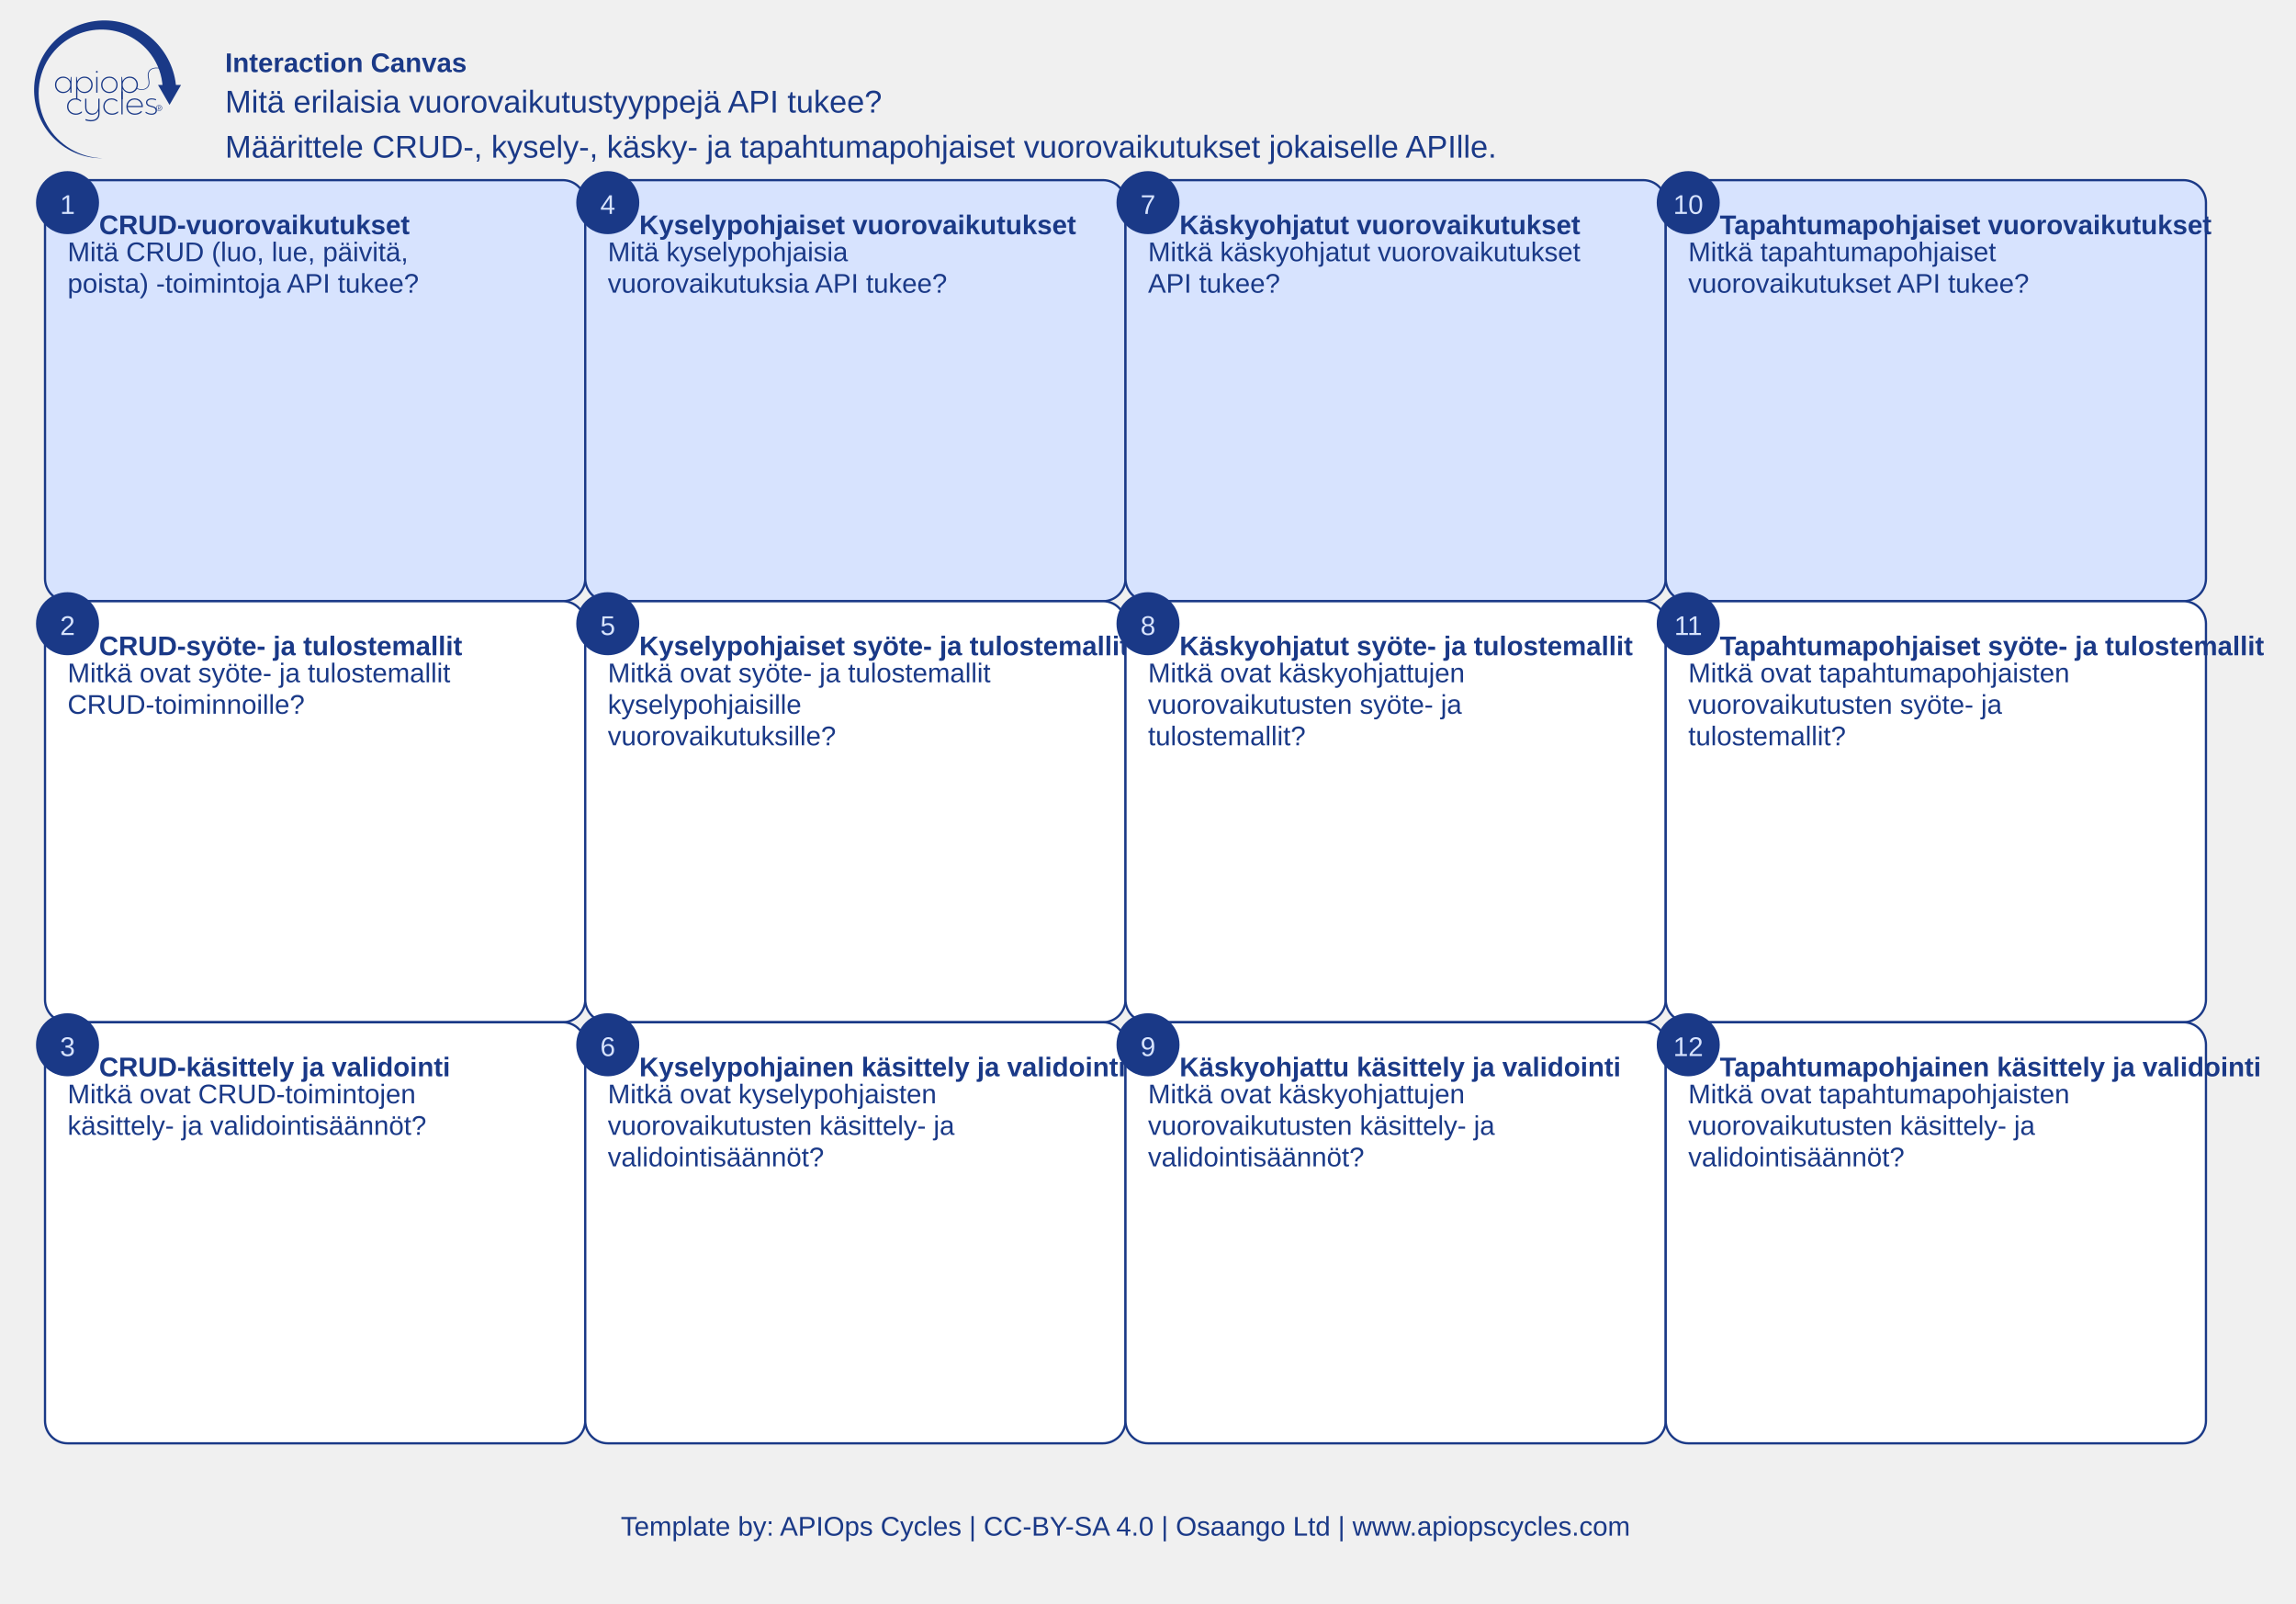
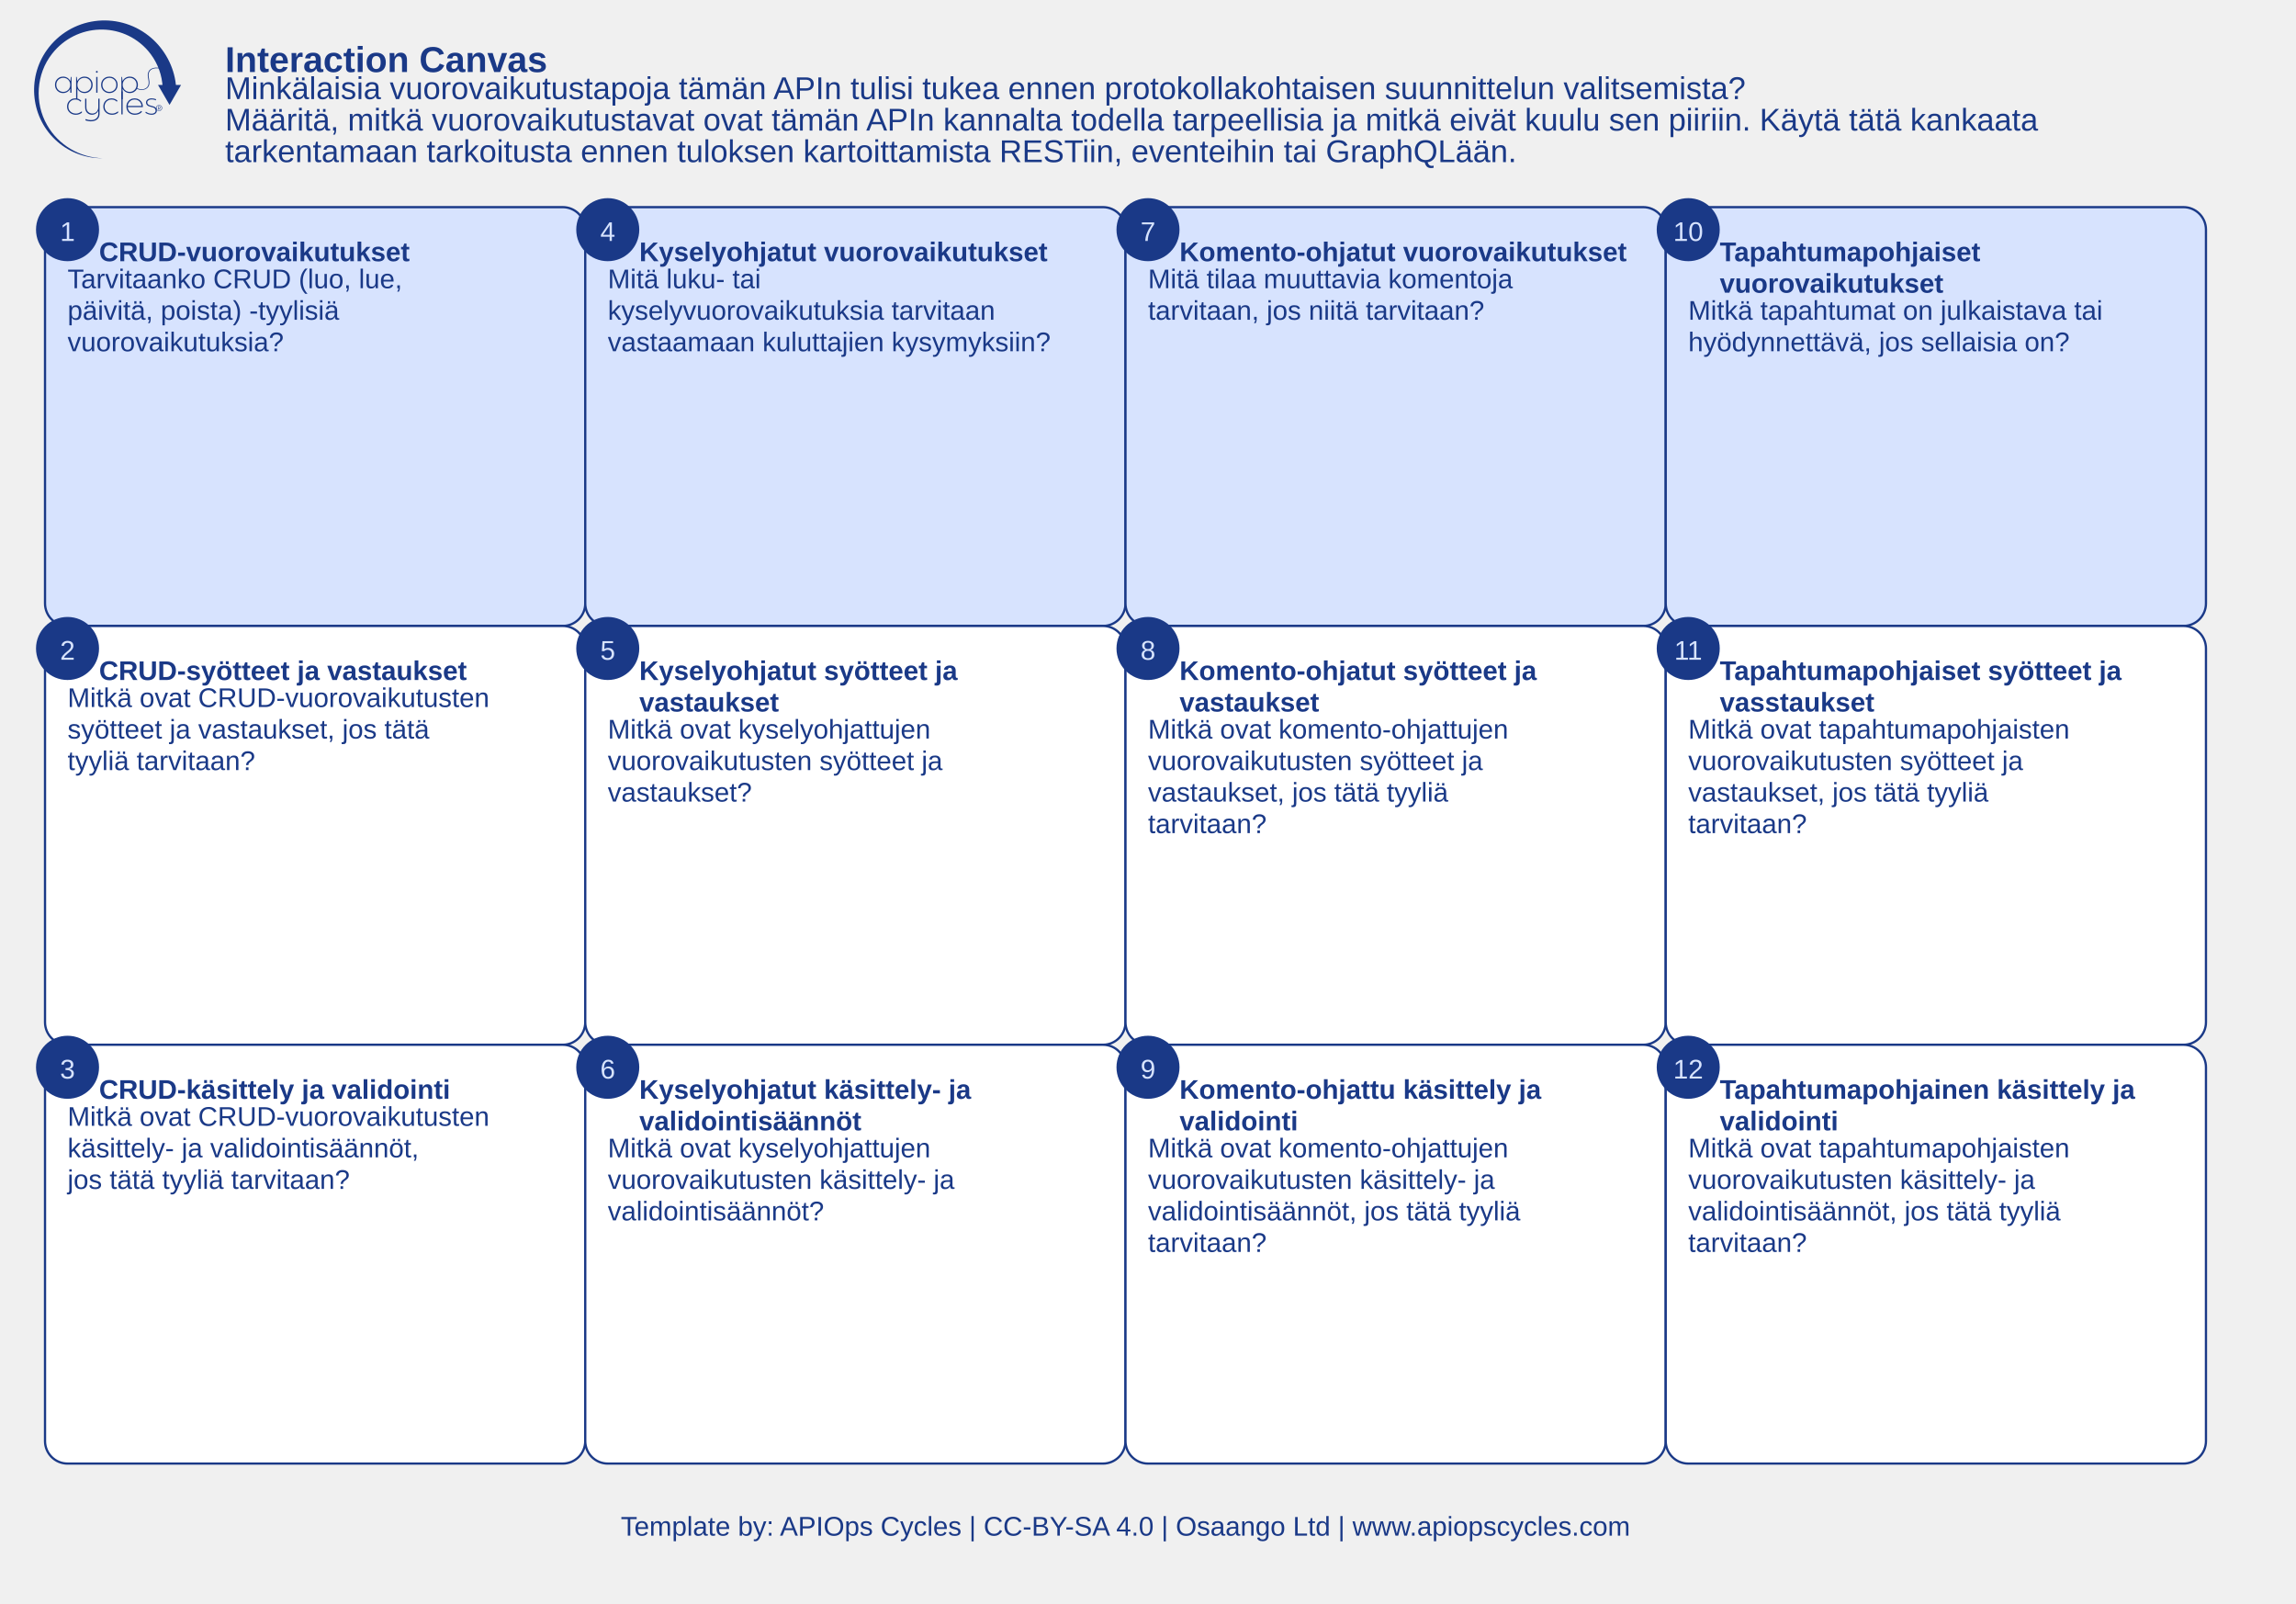
- <svg xmlns="http://www.w3.org/2000/svg" width="1020" height="712" font-family="Arial, sans-serif" font-size="12" style="background-color: #f5f5ff">
+ <svg xmlns="http://www.w3.org/2000/svg" width="1020" height="712" font-family="Arial, sans-serif" font-size="12" style="background-color: #f8fafc">
  <defs>
    <filter id="shadow">
      <feDropShadow dx="3" dy="3" stdDeviation="2" flood-color="rgba(0, 0, 0, 0.2)" />
    </filter>
  </defs>
  <g transform="translate(10, 5) scale(0.1,0.1)">
    <svg width="756" zoomAndPan="magnify" viewBox="0 0 567 567" height="756" preserveAspectRatio="xMidYMid meet" version="1.0" id="svg47">
      <defs id="defs5">
        <g id="g1" />
        <clipPath id="ecfbc6fc50">
          <path d="M 0.5 0 L 566.5 0 L 566.5 566 L 0.5 566 Z M 0.5 0 " clip-rule="nonzero" id="path1" />
        </clipPath>
        <clipPath id="4ee1efe14e">
          <path d="M 38 30 L 528.191 30 L 528.191 490 L 38 490 Z M 38 30 " clip-rule="nonzero" id="path2" />
        </clipPath>
        <clipPath id="631ef147b9">
          <path d="M 380 187 L 464 187 L 464 283 L 380 283 Z M 380 187 " clip-rule="nonzero" id="path3" />
        </clipPath>
        <clipPath id="dc9e064c61">
          <path d="M 463.609 187.988 L 458.23 287.418 L 379.734 283.168 L 385.113 183.742 Z M 463.609 187.988 " clip-rule="nonzero" id="path4" />
        </clipPath>
        <clipPath id="06f743e2a4">
          <path d="M 379.477 282.957 L 384.855 183.527 L 463.352 187.773 L 457.973 287.203 Z M 379.477 282.957 " clip-rule="nonzero" id="path5" />
        </clipPath>
      </defs>
      <g clip-path="url(#4ee1efe14e)" id="g8" style="fill:#1a3987;fill-opacity:1">
        <path fill="#ffffff" d="M 116.617 434.637 C 158.09 470.828 212.988 490.789 267.996 489.473 C 191.457 488.059 119.762 445.711 81.969 379.109 C 39.125 305.152 45.559 208.793 98.371 141.828 C 178.516 39.051 332.074 32.734 418.133 131.543 C 443.988 161.492 460.848 199.008 465.605 238.27 C 465.902 240.664 466.145 243.062 466.34 245.465 L 451.488 245.465 L 489.855 311.918 L 528.223 245.465 L 511.156 245.465 C 510.668 240.906 510.059 236.363 509.301 231.844 C 499.641 173.074 467.293 118.582 420.492 81.809 C 314.559 -1.688 159.801 18.852 81.219 129.086 C 13.043 224.371 27.914 357.969 116.617 434.637 " fill-opacity="1" fill-rule="nonzero" id="path8" style="fill:#1a3987;fill-opacity:1" />
      </g>
      <g fill="#ffffff" fill-opacity="1" id="g11" style="fill:#1a3987;fill-opacity:1">
        <g transform="translate(143.5886, 343.5815)" id="g10" style="fill:#1a3987;fill-opacity:1">
          <g id="g9" style="fill:#1a3987;fill-opacity:1">
            <path d="M 34.234 1.172 C 28.742 1.172 23.773 0.016 19.328 -2.297 C 14.879 -4.617 11.363 -7.844 8.781 -11.969 C 6.195 -16.094 4.906 -20.832 4.906 -26.188 C 4.906 -31.551 6.129 -36.273 8.578 -40.359 C 11.035 -44.453 14.32 -47.66 18.438 -49.984 C 22.562 -52.305 27.176 -53.469 32.281 -53.469 C 36.207 -53.469 39.938 -52.781 43.469 -51.406 C 47 -50.031 49.973 -47.938 52.391 -45.125 L 49.547 -42.391 C 47.516 -44.672 45.039 -46.43 42.125 -47.672 C 39.219 -48.922 35.938 -49.547 32.281 -49.547 C 28.031 -49.547 24.141 -48.562 20.609 -46.594 C 17.078 -44.633 14.281 -41.906 12.219 -38.406 C 10.156 -34.906 9.125 -30.832 9.125 -26.188 C 9.125 -21.613 10.234 -17.562 12.453 -14.031 C 14.68 -10.5 17.691 -7.734 21.484 -5.734 C 25.273 -3.742 29.523 -2.75 34.234 -2.75 C 38.098 -2.75 41.629 -3.453 44.828 -4.859 C 48.035 -6.266 51.176 -8.113 54.25 -10.406 L 54.25 -5.594 C 51.438 -3.438 48.363 -1.77 45.031 -0.594 C 41.695 0.582 38.098 1.172 34.234 1.172 Z M 34.234 1.172 " id="path9" style="fill:#1a3987;fill-opacity:1" />
          </g>
        </g>
      </g>
      <g fill="#ffffff" fill-opacity="1" id="g14" style="fill:#1a3987;fill-opacity:1">
        <g transform="translate(200.9774, 343.5815)" id="g13" style="fill:#1a3987;fill-opacity:1">
          <g id="g12" style="fill:#1a3987;fill-opacity:1">
            <path d="M 26.688 23.156 C 24.988 23.156 23.039 22.988 20.844 22.656 C 18.656 22.332 16.461 21.91 14.266 21.391 C 12.078 20.867 10.102 20.312 8.344 19.719 L 9.422 15.594 C 11.973 16.582 14.848 17.398 18.047 18.047 C 21.254 18.703 24.164 19.031 26.781 19.031 C 31.289 19.031 35.41 18.312 39.141 16.875 C 42.867 15.438 45.859 13.113 48.109 9.906 C 50.367 6.707 51.5 2.52 51.5 -2.656 L 51.5 -11.281 L 51.016 -11.281 C 49.055 -7.488 46.273 -4.461 42.672 -2.203 C 39.078 0.047 35.086 1.172 30.703 1.172 C 26.191 1.172 22.203 0.16 18.734 -1.859 C 15.273 -3.891 12.562 -6.77 10.594 -10.5 C 8.633 -14.227 7.656 -18.645 7.656 -23.75 L 7.656 -52.391 L 11.875 -52.391 L 11.875 -23.844 C 11.875 -19.52 12.723 -15.789 14.422 -12.656 C 16.117 -9.52 18.473 -7.098 21.484 -5.391 C 24.492 -3.691 27.895 -2.844 31.688 -2.844 C 35.352 -2.844 38.688 -3.738 41.688 -5.531 C 44.695 -7.332 47.082 -9.801 48.844 -12.938 C 50.613 -16.082 51.5 -19.719 51.5 -23.844 L 51.5 -52.391 L 55.719 -52.391 L 55.719 -2.656 C 55.719 3.301 54.395 8.191 51.75 12.016 C 49.102 15.848 45.586 18.66 41.203 20.453 C 36.816 22.254 31.977 23.156 26.688 23.156 Z M 26.688 23.156 " id="path11" style="fill:#1a3987;fill-opacity:1" />
          </g>
        </g>
      </g>
      <g fill="#ffffff" fill-opacity="1" id="g17" style="fill:#1a3987;fill-opacity:1">
        <g transform="translate(264.3502, 343.5815)" id="g16" style="fill:#1a3987;fill-opacity:1">
          <g id="g15" style="fill:#1a3987;fill-opacity:1">
            <path d="M 34.234 1.172 C 28.742 1.172 23.773 0.016 19.328 -2.297 C 14.879 -4.617 11.363 -7.844 8.781 -11.969 C 6.195 -16.094 4.906 -20.832 4.906 -26.188 C 4.906 -31.551 6.129 -36.273 8.578 -40.359 C 11.035 -44.453 14.32 -47.66 18.438 -49.984 C 22.562 -52.305 27.176 -53.469 32.281 -53.469 C 36.207 -53.469 39.938 -52.781 43.469 -51.406 C 47 -50.031 49.973 -47.938 52.391 -45.125 L 49.547 -42.391 C 47.516 -44.672 45.039 -46.43 42.125 -47.672 C 39.219 -48.922 35.938 -49.547 32.281 -49.547 C 28.031 -49.547 24.141 -48.562 20.609 -46.594 C 17.078 -44.633 14.281 -41.906 12.219 -38.406 C 10.156 -34.906 9.125 -30.832 9.125 -26.188 C 9.125 -21.613 10.234 -17.562 12.453 -14.031 C 14.68 -10.5 17.691 -7.734 21.484 -5.734 C 25.273 -3.742 29.523 -2.75 34.234 -2.75 C 38.098 -2.75 41.629 -3.453 44.828 -4.859 C 48.035 -6.266 51.176 -8.113 54.25 -10.406 L 54.25 -5.594 C 51.438 -3.438 48.363 -1.77 45.031 -0.594 C 41.695 0.582 38.098 1.172 34.234 1.172 Z M 34.234 1.172 " id="path14" style="fill:#1a3987;fill-opacity:1" />
          </g>
        </g>
      </g>
      <g fill="#ffffff" fill-opacity="1" id="g20" style="fill:#1a3987;fill-opacity:1">
        <g transform="translate(321.739, 343.5815)" id="g19" style="fill:#1a3987;fill-opacity:1">
          <g id="g18" style="fill:#1a3987;fill-opacity:1">
            <path d="M 7.656 0 L 7.656 -76.422 L 11.875 -76.422 L 11.875 0 Z M 7.656 0 " id="path17" style="fill:#1a3987;fill-opacity:1" />
          </g>
        </g>
      </g>
      <g fill="#ffffff" fill-opacity="1" id="g23" style="fill:#1a3987;fill-opacity:1">
        <g transform="translate(341.261, 343.5815)" id="g22" style="fill:#1a3987;fill-opacity:1">
          <g id="g21" style="fill:#1a3987;fill-opacity:1">
            <path d="M 33.266 1.172 C 27.566 1.172 22.594 0.016 18.344 -2.297 C 14.094 -4.617 10.789 -7.844 8.438 -11.969 C 6.082 -16.094 4.906 -20.832 4.906 -26.188 C 4.906 -31.551 6.129 -36.273 8.578 -40.359 C 11.035 -44.453 14.32 -47.66 18.438 -49.984 C 22.562 -52.305 27.176 -53.469 32.281 -53.469 C 37.383 -53.469 42.008 -52.305 46.156 -49.984 C 50.312 -47.66 53.598 -44.453 56.016 -40.359 C 58.441 -36.273 59.656 -31.551 59.656 -26.188 L 59.656 -24.328 L 9.219 -24.328 C 9.477 -20.078 10.641 -16.316 12.703 -13.047 C 14.766 -9.773 17.547 -7.238 21.047 -5.438 C 24.547 -3.645 28.617 -2.75 33.266 -2.75 C 37.316 -2.75 41.172 -3.5 44.828 -5 C 48.492 -6.508 51.602 -8.766 54.156 -11.766 L 56.906 -8.531 C 53.895 -5.133 50.328 -2.664 46.203 -1.125 C 42.086 0.406 37.773 1.172 33.266 1.172 Z M 9.219 -28.156 L 55.328 -28.156 C 55.066 -32.406 53.875 -36.133 51.75 -39.344 C 49.625 -42.551 46.875 -45.051 43.5 -46.844 C 40.133 -48.645 36.395 -49.547 32.281 -49.547 C 28.219 -49.547 24.504 -48.645 21.141 -46.844 C 17.773 -45.051 15.031 -42.551 12.906 -39.344 C 10.781 -36.133 9.551 -32.406 9.219 -28.156 Z M 9.219 -28.156 " id="path20" style="fill:#1a3987;fill-opacity:1" />
          </g>
        </g>
      </g>
      <g fill="#ffffff" fill-opacity="1" id="g26" style="fill:#1a3987;fill-opacity:1">
        <g transform="translate(405.8111, 343.5815)" id="g25" style="fill:#1a3987;fill-opacity:1">
          <g id="g24" style="fill:#1a3987;fill-opacity:1">
            <path d="M 24.328 1.172 C 20.211 1.172 16.367 0.52 12.797 -0.781 C 9.234 -2.094 6.145 -3.695 3.531 -5.594 L 5.203 -9.031 C 7.492 -7.195 10.27 -5.641 13.531 -4.359 C 16.801 -3.086 20.336 -2.453 24.141 -2.453 C 28.316 -2.453 31.613 -3.383 34.031 -5.25 C 36.457 -7.113 37.672 -9.516 37.672 -12.453 C 37.672 -15.535 36.656 -18.07 34.625 -20.062 C 32.602 -22.062 28.711 -23.648 22.953 -24.828 C 16.68 -26.129 12.234 -28.07 9.609 -30.656 C 6.992 -33.238 5.688 -36.426 5.688 -40.219 C 5.688 -42.645 6.453 -44.852 7.984 -46.844 C 9.523 -48.844 11.672 -50.445 14.422 -51.656 C 17.172 -52.863 20.375 -53.469 24.031 -53.469 C 27.102 -53.469 29.832 -53.207 32.219 -52.688 C 34.613 -52.164 36.859 -51.508 38.953 -50.719 L 38.953 -46.797 C 36.984 -47.648 34.77 -48.367 32.312 -48.953 C 29.863 -49.547 27.07 -49.844 23.938 -49.844 C 19.75 -49.844 16.363 -48.895 13.781 -47 C 11.195 -45.102 9.906 -42.844 9.906 -40.219 C 9.906 -38.457 10.312 -36.836 11.125 -35.359 C 11.945 -33.891 13.406 -32.582 15.5 -31.438 C 17.594 -30.301 20.602 -29.305 24.531 -28.453 C 30.938 -27.078 35.43 -25.098 38.016 -22.516 C 40.598 -19.93 41.891 -16.613 41.891 -12.562 C 41.891 -8.633 40.301 -5.363 37.125 -2.75 C 33.957 -0.133 29.691 1.172 24.328 1.172 Z M 24.328 1.172 " id="path23" style="fill:#1a3987;fill-opacity:1" />
          </g>
        </g>
      </g>
      <g fill="#ffffff" fill-opacity="1" id="g29" style="fill:#1a3987;fill-opacity:1">
        <g transform="translate(103.1736,271.3029)" id="g28" style="fill:#1a3987;fill-opacity:1">
          <g id="g27" style="fill:#1a3987;fill-opacity:1">
            <path d="m 31.969,1.188 c -4.98,0 -9.508,-1.164 -13.578,-3.484 -4.062,-2.332 -7.293,-5.566 -9.688,-9.703 -2.398,-4.133 -3.594,-8.891 -3.594,-14.266 0,-5.375 1.195,-10.109 3.594,-14.203 2.395,-4.102 5.625,-7.316 9.688,-9.641 4.07,-2.332 8.598,-3.5 13.578,-3.5 5.188,0 9.875,1.262 14.062,3.781 4.195,2.523 7.414,5.98 9.656,10.375 h 0.578 L 57.844,-52.531 h 2.266 V 0 H 55.875 V -12.297 H 55.281 C 52.988,-8.098 49.789,-4.801 45.688,-2.406 41.594,-0.008 37.02,1.188 31.969,1.188 Z M 32.562,-2.75 c 4.332,0 8.25,-1 11.75,-3 3.508,-2 6.297,-4.77 8.359,-8.312 2.07,-3.539 3.109,-7.609 3.109,-12.203 0,-4.656 -1.039,-8.738 -3.109,-12.25 -2.062,-3.508 -4.852,-6.242 -8.359,-8.203 -3.5,-1.969 -7.418,-2.953 -11.75,-2.953 -4.262,0 -8.148,0.984 -11.656,2.953 -3.512,1.961 -6.32,4.695 -8.422,8.203 -2.094,3.512 -3.141,7.594 -3.141,12.25 0,4.594 1.031,8.664 3.094,12.203 2.07,3.543 4.879,6.312 8.422,8.312 3.539,2 7.441,3 11.703,3 z m 0,0" id="path26" style="fill:#1a3987;fill-opacity:1" />
          </g>
        </g>
      </g>
      <g fill="#ffffff" fill-opacity="1" id="g32" style="fill:#1a3987;fill-opacity:1">
        <g transform="translate(170.9521,271.3029)" id="g31" style="fill:#1a3987;fill-opacity:1">
          <g id="g30" style="fill:#1a3987;fill-opacity:1">
            <path d="M 7.672,21.734 V -52.531 H 9.938 l 1.578,13.078 H 12 c 2.289,-4.395 5.535,-7.852 9.734,-10.375 4.195,-2.52 8.891,-3.781 14.078,-3.781 4.977,0 9.5,1.168 13.562,3.5 4.07,2.324 7.305,5.539 9.703,9.641 2.395,4.094 3.594,8.828 3.594,14.203 0,5.375 -1.199,10.133 -3.594,14.266 C 56.68,-7.863 53.445,-4.629 49.375,-2.297 45.312,0.023 40.789,1.188 35.812,1.188 30.82,1.188 26.258,-0.008 22.125,-2.406 18,-4.801 14.789,-8.066 12.5,-12.203 h -0.594 v 33.938 z M 35.219,-2.75 c 4.258,0 8.145,-1 11.656,-3 3.508,-2 6.297,-4.77 8.359,-8.312 2.07,-3.539 3.109,-7.609 3.109,-12.203 0,-4.656 -1.039,-8.738 -3.109,-12.25 -2.062,-3.508 -4.852,-6.242 -8.359,-8.203 -3.512,-1.969 -7.398,-2.953 -11.656,-2.953 -4.262,0 -8.164,0.984 -11.703,2.953 -3.543,1.961 -6.352,4.695 -8.422,8.203 -2.062,3.512 -3.094,7.594 -3.094,12.25 0,4.594 1.031,8.664 3.094,12.203 2.07,3.543 4.879,6.312 8.422,8.312 3.539,2 7.441,3 11.703,3 z m 0,0" id="path29" style="fill:#1a3987;fill-opacity:1" />
          </g>
        </g>
      </g>
      <g fill="#ffffff" fill-opacity="1" id="g35" style="fill:#1a3987;fill-opacity:1">
        <g transform="translate(238.2387, 271.3029)" id="g34" style="fill:#1a3987;fill-opacity:1">
          <g id="g33" style="fill:#1a3987;fill-opacity:1">
            <path d="M 9.438 -66.406 C 8.594 -66.406 7.859 -66.711 7.234 -67.328 C 6.609 -67.953 6.297 -68.691 6.297 -69.547 C 6.297 -70.398 6.609 -71.117 7.234 -71.703 C 7.859 -72.297 8.594 -72.594 9.438 -72.594 C 10.289 -72.594 11.016 -72.297 11.609 -71.703 C 12.203 -71.117 12.5 -70.398 12.5 -69.547 C 12.5 -68.691 12.203 -67.953 11.609 -67.328 C 11.016 -66.711 10.289 -66.406 9.438 -66.406 Z M 7.281 0 L 7.281 -52.531 L 11.609 -52.531 L 11.609 0 Z M 7.281 0 " id="path32" style="fill:#1a3987;fill-opacity:1" />
          </g>
        </g>
      </g>
      <g fill="#ffffff" fill-opacity="1" id="g38" style="fill:#1a3987;fill-opacity:1">
        <g transform="translate(257.0278,271.3029)" id="g37" style="fill:#1a3987;fill-opacity:1">
          <g id="g36" style="fill:#1a3987;fill-opacity:1">
            <path d="m 32.359,1.188 c -5.117,0 -9.742,-1.164 -13.875,-3.484 -4.125,-2.332 -7.418,-5.566 -9.875,-9.703 -2.461,-4.133 -3.688,-8.891 -3.688,-14.266 0,-5.375 1.227,-10.109 3.688,-14.203 2.457,-4.102 5.75,-7.316 9.875,-9.641 4.133,-2.332 8.758,-3.5 13.875,-3.5 5.113,0 9.738,1.168 13.875,3.5 4.133,2.324 7.43,5.539 9.891,9.641 2.457,4.094 3.688,8.828 3.688,14.203 0,5.375 -1.23,10.133 -3.688,14.266 -2.461,4.137 -5.758,7.371 -9.891,9.703 -4.137,2.32 -8.762,3.484 -13.875,3.484 z m 0,-3.938 c 4.332,0 8.254,-1 11.766,-3 3.508,-2 6.297,-4.77 8.359,-8.312 2.062,-3.539 3.094,-7.609 3.094,-12.203 0,-4.656 -1.031,-8.738 -3.094,-12.25 -2.062,-3.508 -4.852,-6.242 -8.359,-8.203 -3.512,-1.969 -7.434,-2.953 -11.766,-2.953 -4.262,0 -8.164,0.984 -11.703,2.953 -3.543,1.961 -6.344,4.695 -8.406,8.203 -2.062,3.512 -3.094,7.594 -3.094,12.25 0,4.594 1.031,8.664 3.094,12.203 2.062,3.543 4.863,6.312 8.406,8.312 3.539,2 7.441,3 11.703,3 z m 0,0" id="path35" style="fill:#1a3987;fill-opacity:1" />
          </g>
        </g>
      </g>
      <g fill="#ffffff" fill-opacity="1" id="g41" style="fill:#1a3987;fill-opacity:1">
        <g transform="translate(321.7568,271.3029)" id="g40" style="fill:#1a3987;fill-opacity:1">
          <g id="g39" style="fill:#1a3987;fill-opacity:1">
            <path d="M 7.672,21.734 V -52.531 H 9.938 l 1.578,13.078 H 12 c 2.289,-4.395 5.535,-7.852 9.734,-10.375 4.195,-2.52 8.891,-3.781 14.078,-3.781 4.977,0 9.5,1.168 13.562,3.5 4.07,2.324 7.305,5.539 9.703,9.641 2.395,4.094 3.594,8.828 3.594,14.203 0,5.375 -1.199,10.133 -3.594,14.266 C 56.68,-7.863 53.445,-4.629 49.375,-2.297 45.312,0.023 40.789,1.188 35.812,1.188 30.82,1.188 26.258,-0.008 22.125,-2.406 18,-4.801 14.789,-8.066 12.5,-12.203 h -0.594 v 33.938 z M 35.219,-2.75 c 4.258,0 8.145,-1 11.656,-3 3.508,-2 6.297,-4.77 8.359,-8.312 2.07,-3.539 3.109,-7.609 3.109,-12.203 0,-4.656 -1.039,-8.738 -3.109,-12.25 -2.062,-3.508 -4.852,-6.242 -8.359,-8.203 -3.512,-1.969 -7.398,-2.953 -11.656,-2.953 -4.262,0 -8.164,0.984 -11.703,2.953 -3.543,1.961 -6.352,4.695 -8.422,8.203 -2.062,3.512 -3.094,7.594 -3.094,12.25 0,4.594 1.031,8.664 3.094,12.203 2.07,3.543 4.879,6.312 8.422,8.312 3.539,2 7.441,3 11.703,3 z m 0,0" id="path38" style="fill:#1a3987;fill-opacity:1" />
          </g>
        </g>
      </g>
      <g fill="#ffffff" fill-opacity="1" id="g44" style="fill:#1a3987;fill-opacity:1">
        <g transform="translate(443.0016, 344.7426)" id="g43" style="fill:#1a3987;fill-opacity:1">
          <g id="g42" style="fill:#1a3987;fill-opacity:1">
            <path d="M 12.016 -12.578 C 10.18 -12.578 8.504 -13.008 6.984 -13.875 C 5.461 -14.75 4.242 -15.93 3.328 -17.422 C 2.41 -18.91 1.953 -20.602 1.953 -22.5 C 1.953 -24.426 2.41 -26.133 3.328 -27.625 C 4.242 -29.113 5.461 -30.289 6.984 -31.156 C 8.504 -32.031 10.18 -32.469 12.016 -32.469 C 13.879 -32.469 15.586 -32.031 17.141 -31.156 C 18.691 -30.289 19.926 -29.113 20.844 -27.625 C 21.758 -26.133 22.219 -24.426 22.219 -22.5 C 22.219 -20.602 21.758 -18.91 20.844 -17.422 C 19.926 -15.93 18.691 -14.75 17.141 -13.875 C 15.586 -13.008 13.879 -12.578 12.016 -12.578 Z M 12.016 -13.922 C 13.691 -13.922 15.172 -14.285 16.453 -15.016 C 17.742 -15.742 18.766 -16.754 19.516 -18.047 C 20.266 -19.336 20.641 -20.82 20.641 -22.5 C 20.641 -24.207 20.266 -25.703 19.516 -26.984 C 18.766 -28.273 17.742 -29.285 16.453 -30.016 C 15.172 -30.742 13.691 -31.109 12.016 -31.109 C 10.398 -31.109 8.957 -30.742 7.688 -30.016 C 6.414 -29.285 5.414 -28.273 4.688 -26.984 C 3.957 -25.703 3.594 -24.207 3.594 -22.5 C 3.594 -20.82 3.957 -19.336 4.688 -18.047 C 5.414 -16.754 6.414 -15.742 7.688 -15.016 C 8.957 -14.285 10.398 -13.922 12.016 -13.922 Z M 8.578 -16.859 L 8.578 -28.312 L 11.547 -28.312 C 13.285 -28.312 14.539 -27.879 15.312 -27.016 C 16.094 -26.148 16.484 -25.109 16.484 -23.891 C 16.484 -23.086 16.281 -22.352 15.875 -21.688 C 15.477 -21.02 14.875 -20.516 14.062 -20.172 L 16.484 -16.859 L 14.672 -16.859 L 12.578 -19.75 L 10.109 -19.75 L 10.109 -16.859 Z M 10.109 -20.906 L 11.453 -20.906 C 12.766 -20.906 13.664 -21.188 14.156 -21.75 C 14.656 -22.312 14.906 -23.023 14.906 -23.891 C 14.906 -24.797 14.656 -25.551 14.156 -26.156 C 13.664 -26.758 12.766 -27.062 11.453 -27.062 L 10.109 -27.062 Z M 10.109 -20.906 " id="path41" style="fill:#1a3987;fill-opacity:1" />
          </g>
        </g>
      </g>
      <g clip-path="url(#631ef147b9)" id="g47" transform="matrix(0.9917124,0,0,0.7826673,3.840058,40.77719)" style="fill:#1a3987;fill-opacity:1">
        <g clip-path="url(#dc9e064c61)" id="g46" style="fill:#1a3987;fill-opacity:1">
          <g clip-path="url(#06f743e2a4)" id="g45" style="fill:#1a3987;fill-opacity:1">
            <path fill="#ffffff" d="m 380.312,275.602 c -0.469,0.598 -0.363,1.461 0.23,1.93 5.379,4.219 12.348,6.117 19.121,5.199 6.773,-0.918 12.988,-4.594 17.051,-10.094 4.625,-6.254 6.59,-14.914 5.836,-25.734 -0.27,-3.887 -0.832,-7.789 -1.375,-11.559 -0.668,-4.652 -1.359,-9.465 -1.492,-14.203 -0.188,-6.918 0.91,-16.555 7.211,-23.152 3.93,-4.113 9.719,-6.754 16.297,-7.43 5.484,-0.566 11.523,0.164 18.465,2.23 0.727,0.215 1.492,-0.199 1.707,-0.926 0.031,-0.105 0.051,-0.211 0.059,-0.32 0.031,-0.617 -0.359,-1.203 -0.98,-1.387 -7.297,-2.172 -13.684,-2.934 -19.531,-2.332 -7.23,0.746 -13.621,3.68 -18,8.266 -6.957,7.281 -8.176,17.684 -7.973,25.129 0.133,4.895 0.84,9.785 1.52,14.516 0.535,3.723 1.09,7.57 1.352,11.359 0.707,10.148 -1.078,18.195 -5.301,23.91 -3.57,4.832 -9.258,8.199 -15.211,9.004 -5.953,0.805 -12.328,-0.93 -17.055,-4.637 -0.598,-0.469 -1.461,-0.367 -1.93,0.23 z m 0,0" fill-opacity="1" fill-rule="nonzero" id="path44" style="fill:#1a3987;fill-opacity:1" />
          </g>
        </g>
      </g>
    </svg>
  </g>
-   <text x="100" y="32" font-weight="bold" fill="#1a3987">Interaction Canvas</text>
-   <text x="100" y="50" text-anchor="start" font-family="Arial, sans-serif" font-size="14" fill="#1a3987">Mitä erilaisia vuorovaikutustyyppejä API tukee?</text>
-   <text x="100" y="70" text-anchor="start" font-family="Arial, sans-serif" font-size="14" fill="#1a3987">Määrittele CRUD-, kysely-, käsky- ja tapahtumapohjaiset vuorovaikutukset jokaiselle APIlle.</text>
-   <rect x="20" y="80" width="240" height="187" fill="#d7e3fe" stroke="#1a3987" rx="10" ry="10" />
-   <circle cx="30" cy="90" r="14" fill="#1a3987" />
-   <text x="30" y="95" text-anchor="middle" font-family="Arial, sans-serif" font-size="12" fill="#d7e3fe">1</text>
-   <text x="44" y="104" font-weight="bold" fill="#1a3987">CRUD-vuorovaikutukset</text>
-   <text x="30" y="116" fill="#1a3987">
-     <tspan>Mitä CRUD (luo, lue, päivitä,</tspan>
-     <tspan x="30" dy="14">poista) -toimintoja API tukee?</tspan>
-   </text>
-   <rect x="20" y="267" width="240" height="187" fill="#ffffff" stroke="#1a3987" rx="10" ry="10" />
-   <circle cx="30" cy="277" r="14" fill="#1a3987" />
-   <text x="30" y="282" text-anchor="middle" font-family="Arial, sans-serif" font-size="12" fill="#d7e3fe">2</text>
-   <text x="44" y="291" font-weight="bold" fill="#1a3987">CRUD-syöte- ja tulostemallit</text>
-   <text x="30" y="303" fill="#1a3987">
-     <tspan>Mitkä ovat syöte- ja tulostemallit</tspan>
-     <tspan x="30" dy="14">CRUD-toiminnoille?</tspan>
-   </text>
-   <rect x="20" y="454" width="240" height="187" fill="#ffffff" stroke="#1a3987" rx="10" ry="10" />
-   <circle cx="30" cy="464" r="14" fill="#1a3987" />
-   <text x="30" y="469" text-anchor="middle" font-family="Arial, sans-serif" font-size="12" fill="#d7e3fe">3</text>
-   <text x="44" y="478" font-weight="bold" fill="#1a3987">CRUD-käsittely ja validointi</text>
-   <text x="30" y="490" fill="#1a3987">
-     <tspan>Mitkä ovat CRUD-toimintojen</tspan>
-     <tspan x="30" dy="14">käsittely- ja validointisäännöt?</tspan>
-   </text>
-   <rect x="260" y="80" width="240" height="187" fill="#d7e3fe" stroke="#1a3987" rx="10" ry="10" />
-   <circle cx="270" cy="90" r="14" fill="#1a3987" />
-   <text x="270" y="95" text-anchor="middle" font-family="Arial, sans-serif" font-size="12" fill="#d7e3fe">4</text>
-   <text x="284" y="104" font-weight="bold" fill="#1a3987">Kyselypohjaiset vuorovaikutukset</text>
-   <text x="270" y="116" fill="#1a3987">
-     <tspan>Mitä kyselypohjaisia</tspan>
-     <tspan x="270" dy="14">vuorovaikutuksia API tukee?</tspan>
-   </text>
-   <rect x="260" y="267" width="240" height="187" fill="#ffffff" stroke="#1a3987" rx="10" ry="10" />
-   <circle cx="270" cy="277" r="14" fill="#1a3987" />
-   <text x="270" y="282" text-anchor="middle" font-family="Arial, sans-serif" font-size="12" fill="#d7e3fe">5</text>
-   <text x="284" y="291" font-weight="bold" fill="#1a3987">Kyselypohjaiset syöte- ja tulostemallit</text>
-   <text x="270" y="303" fill="#1a3987">
-     <tspan>Mitkä ovat syöte- ja tulostemallit</tspan>
-     <tspan x="270" dy="14">kyselypohjaisille</tspan>
-     <tspan x="270" dy="14">vuorovaikutuksille?</tspan>
-   </text>
-   <rect x="260" y="454" width="240" height="187" fill="#ffffff" stroke="#1a3987" rx="10" ry="10" />
-   <circle cx="270" cy="464" r="14" fill="#1a3987" />
-   <text x="270" y="469" text-anchor="middle" font-family="Arial, sans-serif" font-size="12" fill="#d7e3fe">6</text>
-   <text x="284" y="478" font-weight="bold" fill="#1a3987">Kyselypohjainen käsittely ja validointi</text>
-   <text x="270" y="490" fill="#1a3987">
-     <tspan>Mitkä ovat kyselypohjaisten</tspan>
+   <text x="100" y="32" text-anchor="start" font-family="Arial, sans-serif" font-size="16" fill="#1a3987" font-weight="bold">
+     <tspan>Interaction Canvas</tspan>
+   </text>
+   <text x="100" y="44" text-anchor="start" font-family="Arial, sans-serif" font-size="14" fill="#1a3987">
+     <tspan>Minkälaisia vuorovaikutustapoja tämän APIn tulisi tukea ennen protokollakohtaisen suunnittelun valitsemista?</tspan>
+   </text>
+   <text x="100" y="58" text-anchor="start" font-family="Arial, sans-serif" font-size="14" fill="#1a3987">
+     <tspan>Määritä, mitkä vuorovaikutustavat ovat tämän APIn kannalta todella tarpeellisia ja mitkä eivät kuulu sen piiriin. Käytä tätä kankaata</tspan>
+     <tspan x="100" dy="14">tarkentamaan tarkoitusta ennen tuloksen kartoittamista RESTiin, eventeihin tai GraphQLään.</tspan>
+   </text>
+   <rect x="20" y="92" width="240" height="186" fill="#d7e3fe" stroke="#1a3987" rx="10" ry="10" />
+   <circle cx="30" cy="102" r="14" fill="#1a3987" />
+   <text x="30" y="107" text-anchor="middle" font-family="Arial, sans-serif" font-size="12" fill="#d7e3fe">1</text>
+   <text x="44" y="116" text-anchor="start" font-family="Arial, sans-serif" font-size="12" fill="#1a3987" font-weight="bold">
+     <tspan>CRUD-vuorovaikutukset</tspan>
+   </text>
+   <text x="30" y="128" text-anchor="start" font-family="Arial, sans-serif" font-size="12" fill="#1a3987">
+     <tspan>Tarvitaanko CRUD (luo, lue,</tspan>
+     <tspan x="30" dy="14">päivitä, poista) -tyylisiä</tspan>
+     <tspan x="30" dy="14">vuorovaikutuksia?</tspan>
+   </text>
+   <rect x="20" y="278" width="240" height="186" fill="#ffffff" stroke="#1a3987" rx="10" ry="10" />
+   <circle cx="30" cy="288" r="14" fill="#1a3987" />
+   <text x="30" y="293" text-anchor="middle" font-family="Arial, sans-serif" font-size="12" fill="#d7e3fe">2</text>
+   <text x="44" y="302" text-anchor="start" font-family="Arial, sans-serif" font-size="12" fill="#1a3987" font-weight="bold">
+     <tspan>CRUD-syötteet  ja vastaukset</tspan>
+   </text>
+   <text x="30" y="314" text-anchor="start" font-family="Arial, sans-serif" font-size="12" fill="#1a3987">
+     <tspan>Mitkä ovat CRUD-vuorovaikutusten</tspan>
+     <tspan x="30" dy="14">syötteet ja vastaukset, jos tätä</tspan>
+     <tspan x="30" dy="14">tyyliä tarvitaan?</tspan>
+   </text>
+   <rect x="20" y="464" width="240" height="186" fill="#ffffff" stroke="#1a3987" rx="10" ry="10" />
+   <circle cx="30" cy="474" r="14" fill="#1a3987" />
+   <text x="30" y="479" text-anchor="middle" font-family="Arial, sans-serif" font-size="12" fill="#d7e3fe">3</text>
+   <text x="44" y="488" text-anchor="start" font-family="Arial, sans-serif" font-size="12" fill="#1a3987" font-weight="bold">
+     <tspan>CRUD-käsittely ja validointi</tspan>
+   </text>
+   <text x="30" y="500" text-anchor="start" font-family="Arial, sans-serif" font-size="12" fill="#1a3987">
+     <tspan>Mitkä ovat CRUD-vuorovaikutusten</tspan>
+     <tspan x="30" dy="14">käsittely- ja validointisäännöt,</tspan>
+     <tspan x="30" dy="14">jos tätä tyyliä tarvitaan?</tspan>
+   </text>
+   <rect x="260" y="92" width="240" height="186" fill="#d7e3fe" stroke="#1a3987" rx="10" ry="10" />
+   <circle cx="270" cy="102" r="14" fill="#1a3987" />
+   <text x="270" y="107" text-anchor="middle" font-family="Arial, sans-serif" font-size="12" fill="#d7e3fe">4</text>
+   <text x="284" y="116" text-anchor="start" font-family="Arial, sans-serif" font-size="12" fill="#1a3987" font-weight="bold">
+     <tspan>Kyselyohjatut vuorovaikutukset</tspan>
+   </text>
+   <text x="270" y="128" text-anchor="start" font-family="Arial, sans-serif" font-size="12" fill="#1a3987">
+     <tspan>Mitä luku- tai</tspan>
+     <tspan x="270" dy="14">kyselyvuorovaikutuksia tarvitaan</tspan>
+     <tspan x="270" dy="14">vastaamaan kuluttajien kysymyksiin?</tspan>
+   </text>
+   <rect x="260" y="278" width="240" height="186" fill="#ffffff" stroke="#1a3987" rx="10" ry="10" />
+   <circle cx="270" cy="288" r="14" fill="#1a3987" />
+   <text x="270" y="293" text-anchor="middle" font-family="Arial, sans-serif" font-size="12" fill="#d7e3fe">5</text>
+   <text x="284" y="302" text-anchor="start" font-family="Arial, sans-serif" font-size="12" fill="#1a3987" font-weight="bold">
+     <tspan>Kyselyohjatut syötteet ja</tspan>
+     <tspan x="284" dy="14">vastaukset</tspan>
+   </text>
+   <text x="270" y="328" text-anchor="start" font-family="Arial, sans-serif" font-size="12" fill="#1a3987">
+     <tspan>Mitkä ovat kyselyohjattujen</tspan>
+     <tspan x="270" dy="14">vuorovaikutusten syötteet ja</tspan>
+     <tspan x="270" dy="14">vastaukset?</tspan>
+   </text>
+   <rect x="260" y="464" width="240" height="186" fill="#ffffff" stroke="#1a3987" rx="10" ry="10" />
+   <circle cx="270" cy="474" r="14" fill="#1a3987" />
+   <text x="270" y="479" text-anchor="middle" font-family="Arial, sans-serif" font-size="12" fill="#d7e3fe">6</text>
+   <text x="284" y="488" text-anchor="start" font-family="Arial, sans-serif" font-size="12" fill="#1a3987" font-weight="bold">
+     <tspan>Kyselyohjatut käsittely- ja</tspan>
+     <tspan x="284" dy="14">validointisäännöt</tspan>
+   </text>
+   <text x="270" y="514" text-anchor="start" font-family="Arial, sans-serif" font-size="12" fill="#1a3987">
+     <tspan>Mitkä ovat kyselyohjattujen</tspan>
    <tspan x="270" dy="14">vuorovaikutusten käsittely- ja</tspan>
    <tspan x="270" dy="14">validointisäännöt?</tspan>
  </text>
-   <rect x="500" y="80" width="240" height="187" fill="#d7e3fe" stroke="#1a3987" rx="10" ry="10" />
-   <circle cx="510" cy="90" r="14" fill="#1a3987" />
-   <text x="510" y="95" text-anchor="middle" font-family="Arial, sans-serif" font-size="12" fill="#d7e3fe">7</text>
-   <text x="524" y="104" font-weight="bold" fill="#1a3987">Käskyohjatut vuorovaikutukset</text>
-   <text x="510" y="116" fill="#1a3987">
-     <tspan>Mitkä käskyohjatut vuorovaikutukset</tspan>
-     <tspan x="510" dy="14">API tukee?</tspan>
-   </text>
-   <rect x="500" y="267" width="240" height="187" fill="#ffffff" stroke="#1a3987" rx="10" ry="10" />
-   <circle cx="510" cy="277" r="14" fill="#1a3987" />
-   <text x="510" y="282" text-anchor="middle" font-family="Arial, sans-serif" font-size="12" fill="#d7e3fe">8</text>
-   <text x="524" y="291" font-weight="bold" fill="#1a3987">Käskyohjatut syöte- ja tulostemallit</text>
-   <text x="510" y="303" fill="#1a3987">
-     <tspan>Mitkä ovat käskyohjattujen</tspan>
-     <tspan x="510" dy="14">vuorovaikutusten syöte- ja</tspan>
-     <tspan x="510" dy="14">tulostemallit?</tspan>
-   </text>
-   <rect x="500" y="454" width="240" height="187" fill="#ffffff" stroke="#1a3987" rx="10" ry="10" />
-   <circle cx="510" cy="464" r="14" fill="#1a3987" />
-   <text x="510" y="469" text-anchor="middle" font-family="Arial, sans-serif" font-size="12" fill="#d7e3fe">9</text>
-   <text x="524" y="478" font-weight="bold" fill="#1a3987">Käskyohjattu käsittely ja validointi</text>
-   <text x="510" y="490" fill="#1a3987">
-     <tspan>Mitkä ovat käskyohjattujen</tspan>
+   <rect x="500" y="92" width="240" height="186" fill="#d7e3fe" stroke="#1a3987" rx="10" ry="10" />
+   <circle cx="510" cy="102" r="14" fill="#1a3987" />
+   <text x="510" y="107" text-anchor="middle" font-family="Arial, sans-serif" font-size="12" fill="#d7e3fe">7</text>
+   <text x="524" y="116" text-anchor="start" font-family="Arial, sans-serif" font-size="12" fill="#1a3987" font-weight="bold">
+     <tspan>Komento-ohjatut vuorovaikutukset</tspan>
+   </text>
+   <text x="510" y="128" text-anchor="start" font-family="Arial, sans-serif" font-size="12" fill="#1a3987">
+     <tspan>Mitä tilaa muuttavia komentoja</tspan>
+     <tspan x="510" dy="14">tarvitaan, jos niitä tarvitaan?</tspan>
+   </text>
+   <rect x="500" y="278" width="240" height="186" fill="#ffffff" stroke="#1a3987" rx="10" ry="10" />
+   <circle cx="510" cy="288" r="14" fill="#1a3987" />
+   <text x="510" y="293" text-anchor="middle" font-family="Arial, sans-serif" font-size="12" fill="#d7e3fe">8</text>
+   <text x="524" y="302" text-anchor="start" font-family="Arial, sans-serif" font-size="12" fill="#1a3987" font-weight="bold">
+     <tspan>Komento-ohjatut syötteet ja</tspan>
+     <tspan x="524" dy="14">vastaukset</tspan>
+   </text>
+   <text x="510" y="328" text-anchor="start" font-family="Arial, sans-serif" font-size="12" fill="#1a3987">
+     <tspan>Mitkä ovat komento-ohjattujen</tspan>
+     <tspan x="510" dy="14">vuorovaikutusten syötteet ja</tspan>
+     <tspan x="510" dy="14">vastaukset, jos tätä tyyliä</tspan>
+     <tspan x="510" dy="14">tarvitaan?</tspan>
+   </text>
+   <rect x="500" y="464" width="240" height="186" fill="#ffffff" stroke="#1a3987" rx="10" ry="10" />
+   <circle cx="510" cy="474" r="14" fill="#1a3987" />
+   <text x="510" y="479" text-anchor="middle" font-family="Arial, sans-serif" font-size="12" fill="#d7e3fe">9</text>
+   <text x="524" y="488" text-anchor="start" font-family="Arial, sans-serif" font-size="12" fill="#1a3987" font-weight="bold">
+     <tspan>Komento-ohjattu käsittely ja</tspan>
+     <tspan x="524" dy="14">validointi</tspan>
+   </text>
+   <text x="510" y="514" text-anchor="start" font-family="Arial, sans-serif" font-size="12" fill="#1a3987">
+     <tspan>Mitkä ovat komento-ohjattujen</tspan>
    <tspan x="510" dy="14">vuorovaikutusten käsittely- ja</tspan>
-     <tspan x="510" dy="14">validointisäännöt?</tspan>
-   </text>
-   <rect x="740" y="80" width="240" height="187" fill="#d7e3fe" stroke="#1a3987" rx="10" ry="10" />
-   <circle cx="750" cy="90" r="14" fill="#1a3987" />
-   <text x="750" y="95" text-anchor="middle" font-family="Arial, sans-serif" font-size="12" fill="#d7e3fe">10</text>
-   <text x="764" y="104" font-weight="bold" fill="#1a3987">Tapahtumapohjaiset vuorovaikutukset</text>
-   <text x="750" y="116" fill="#1a3987">
-     <tspan>Mitkä tapahtumapohjaiset</tspan>
-     <tspan x="750" dy="14">vuorovaikutukset API tukee?</tspan>
-   </text>
-   <rect x="740" y="267" width="240" height="187" fill="#ffffff" stroke="#1a3987" rx="10" ry="10" />
-   <circle cx="750" cy="277" r="14" fill="#1a3987" />
-   <text x="750" y="282" text-anchor="middle" font-family="Arial, sans-serif" font-size="12" fill="#d7e3fe">11</text>
-   <text x="764" y="291" font-weight="bold" fill="#1a3987">Tapahtumapohjaiset syöte- ja tulostemallit</text>
-   <text x="750" y="303" fill="#1a3987">
+     <tspan x="510" dy="14">validointisäännöt, jos tätä tyyliä</tspan>
+     <tspan x="510" dy="14">tarvitaan?</tspan>
+   </text>
+   <rect x="740" y="92" width="240" height="186" fill="#d7e3fe" stroke="#1a3987" rx="10" ry="10" />
+   <circle cx="750" cy="102" r="14" fill="#1a3987" />
+   <text x="750" y="107" text-anchor="middle" font-family="Arial, sans-serif" font-size="12" fill="#d7e3fe">10</text>
+   <text x="764" y="116" text-anchor="start" font-family="Arial, sans-serif" font-size="12" fill="#1a3987" font-weight="bold">
+     <tspan>Tapahtumapohjaiset</tspan>
+     <tspan x="764" dy="14">vuorovaikutukset</tspan>
+   </text>
+   <text x="750" y="142" text-anchor="start" font-family="Arial, sans-serif" font-size="12" fill="#1a3987">
+     <tspan>Mitkä tapahtumat on julkaistava tai</tspan>
+     <tspan x="750" dy="14">hyödynnettävä, jos sellaisia on?</tspan>
+   </text>
+   <rect x="740" y="278" width="240" height="186" fill="#ffffff" stroke="#1a3987" rx="10" ry="10" />
+   <circle cx="750" cy="288" r="14" fill="#1a3987" />
+   <text x="750" y="293" text-anchor="middle" font-family="Arial, sans-serif" font-size="12" fill="#d7e3fe">11</text>
+   <text x="764" y="302" text-anchor="start" font-family="Arial, sans-serif" font-size="12" fill="#1a3987" font-weight="bold">
+     <tspan>Tapahtumapohjaiset syötteet ja</tspan>
+     <tspan x="764" dy="14">vasstaukset</tspan>
+   </text>
+   <text x="750" y="328" text-anchor="start" font-family="Arial, sans-serif" font-size="12" fill="#1a3987">
    <tspan>Mitkä ovat tapahtumapohjaisten</tspan>
-     <tspan x="750" dy="14">vuorovaikutusten syöte- ja</tspan>
-     <tspan x="750" dy="14">tulostemallit?</tspan>
-   </text>
-   <rect x="740" y="454" width="240" height="187" fill="#ffffff" stroke="#1a3987" rx="10" ry="10" />
-   <circle cx="750" cy="464" r="14" fill="#1a3987" />
-   <text x="750" y="469" text-anchor="middle" font-family="Arial, sans-serif" font-size="12" fill="#d7e3fe">12</text>
-   <text x="764" y="478" font-weight="bold" fill="#1a3987">Tapahtumapohjainen käsittely ja validointi</text>
-   <text x="750" y="490" fill="#1a3987">
+     <tspan x="750" dy="14">vuorovaikutusten syötteet ja</tspan>
+     <tspan x="750" dy="14">vastaukset, jos tätä tyyliä</tspan>
+     <tspan x="750" dy="14">tarvitaan?</tspan>
+   </text>
+   <rect x="740" y="464" width="240" height="186" fill="#ffffff" stroke="#1a3987" rx="10" ry="10" />
+   <circle cx="750" cy="474" r="14" fill="#1a3987" />
+   <text x="750" y="479" text-anchor="middle" font-family="Arial, sans-serif" font-size="12" fill="#d7e3fe">12</text>
+   <text x="764" y="488" text-anchor="start" font-family="Arial, sans-serif" font-size="12" fill="#1a3987" font-weight="bold">
+     <tspan>Tapahtumapohjainen käsittely ja</tspan>
+     <tspan x="764" dy="14">validointi</tspan>
+   </text>
+   <text x="750" y="514" text-anchor="start" font-family="Arial, sans-serif" font-size="12" fill="#1a3987">
    <tspan>Mitkä ovat tapahtumapohjaisten</tspan>
    <tspan x="750" dy="14">vuorovaikutusten käsittely- ja</tspan>
-     <tspan x="750" dy="14">validointisäännöt?</tspan>
+     <tspan x="750" dy="14">validointisäännöt, jos tätä tyyliä</tspan>
+     <tspan x="750" dy="14">tarvitaan?</tspan>
  </text>
  <text class="footer" x="500" y="682" text-anchor="middle" font-family="Arial, sans-serif" font-size="12" fill="#1a3987">Template by: APIOps Cycles | CC-BY-SA 4.0 | Osaango Ltd | <a href="http://www.apiopscycles.com" target="_blank">www.apiopscycles.com</a>
  </text>
</svg>
